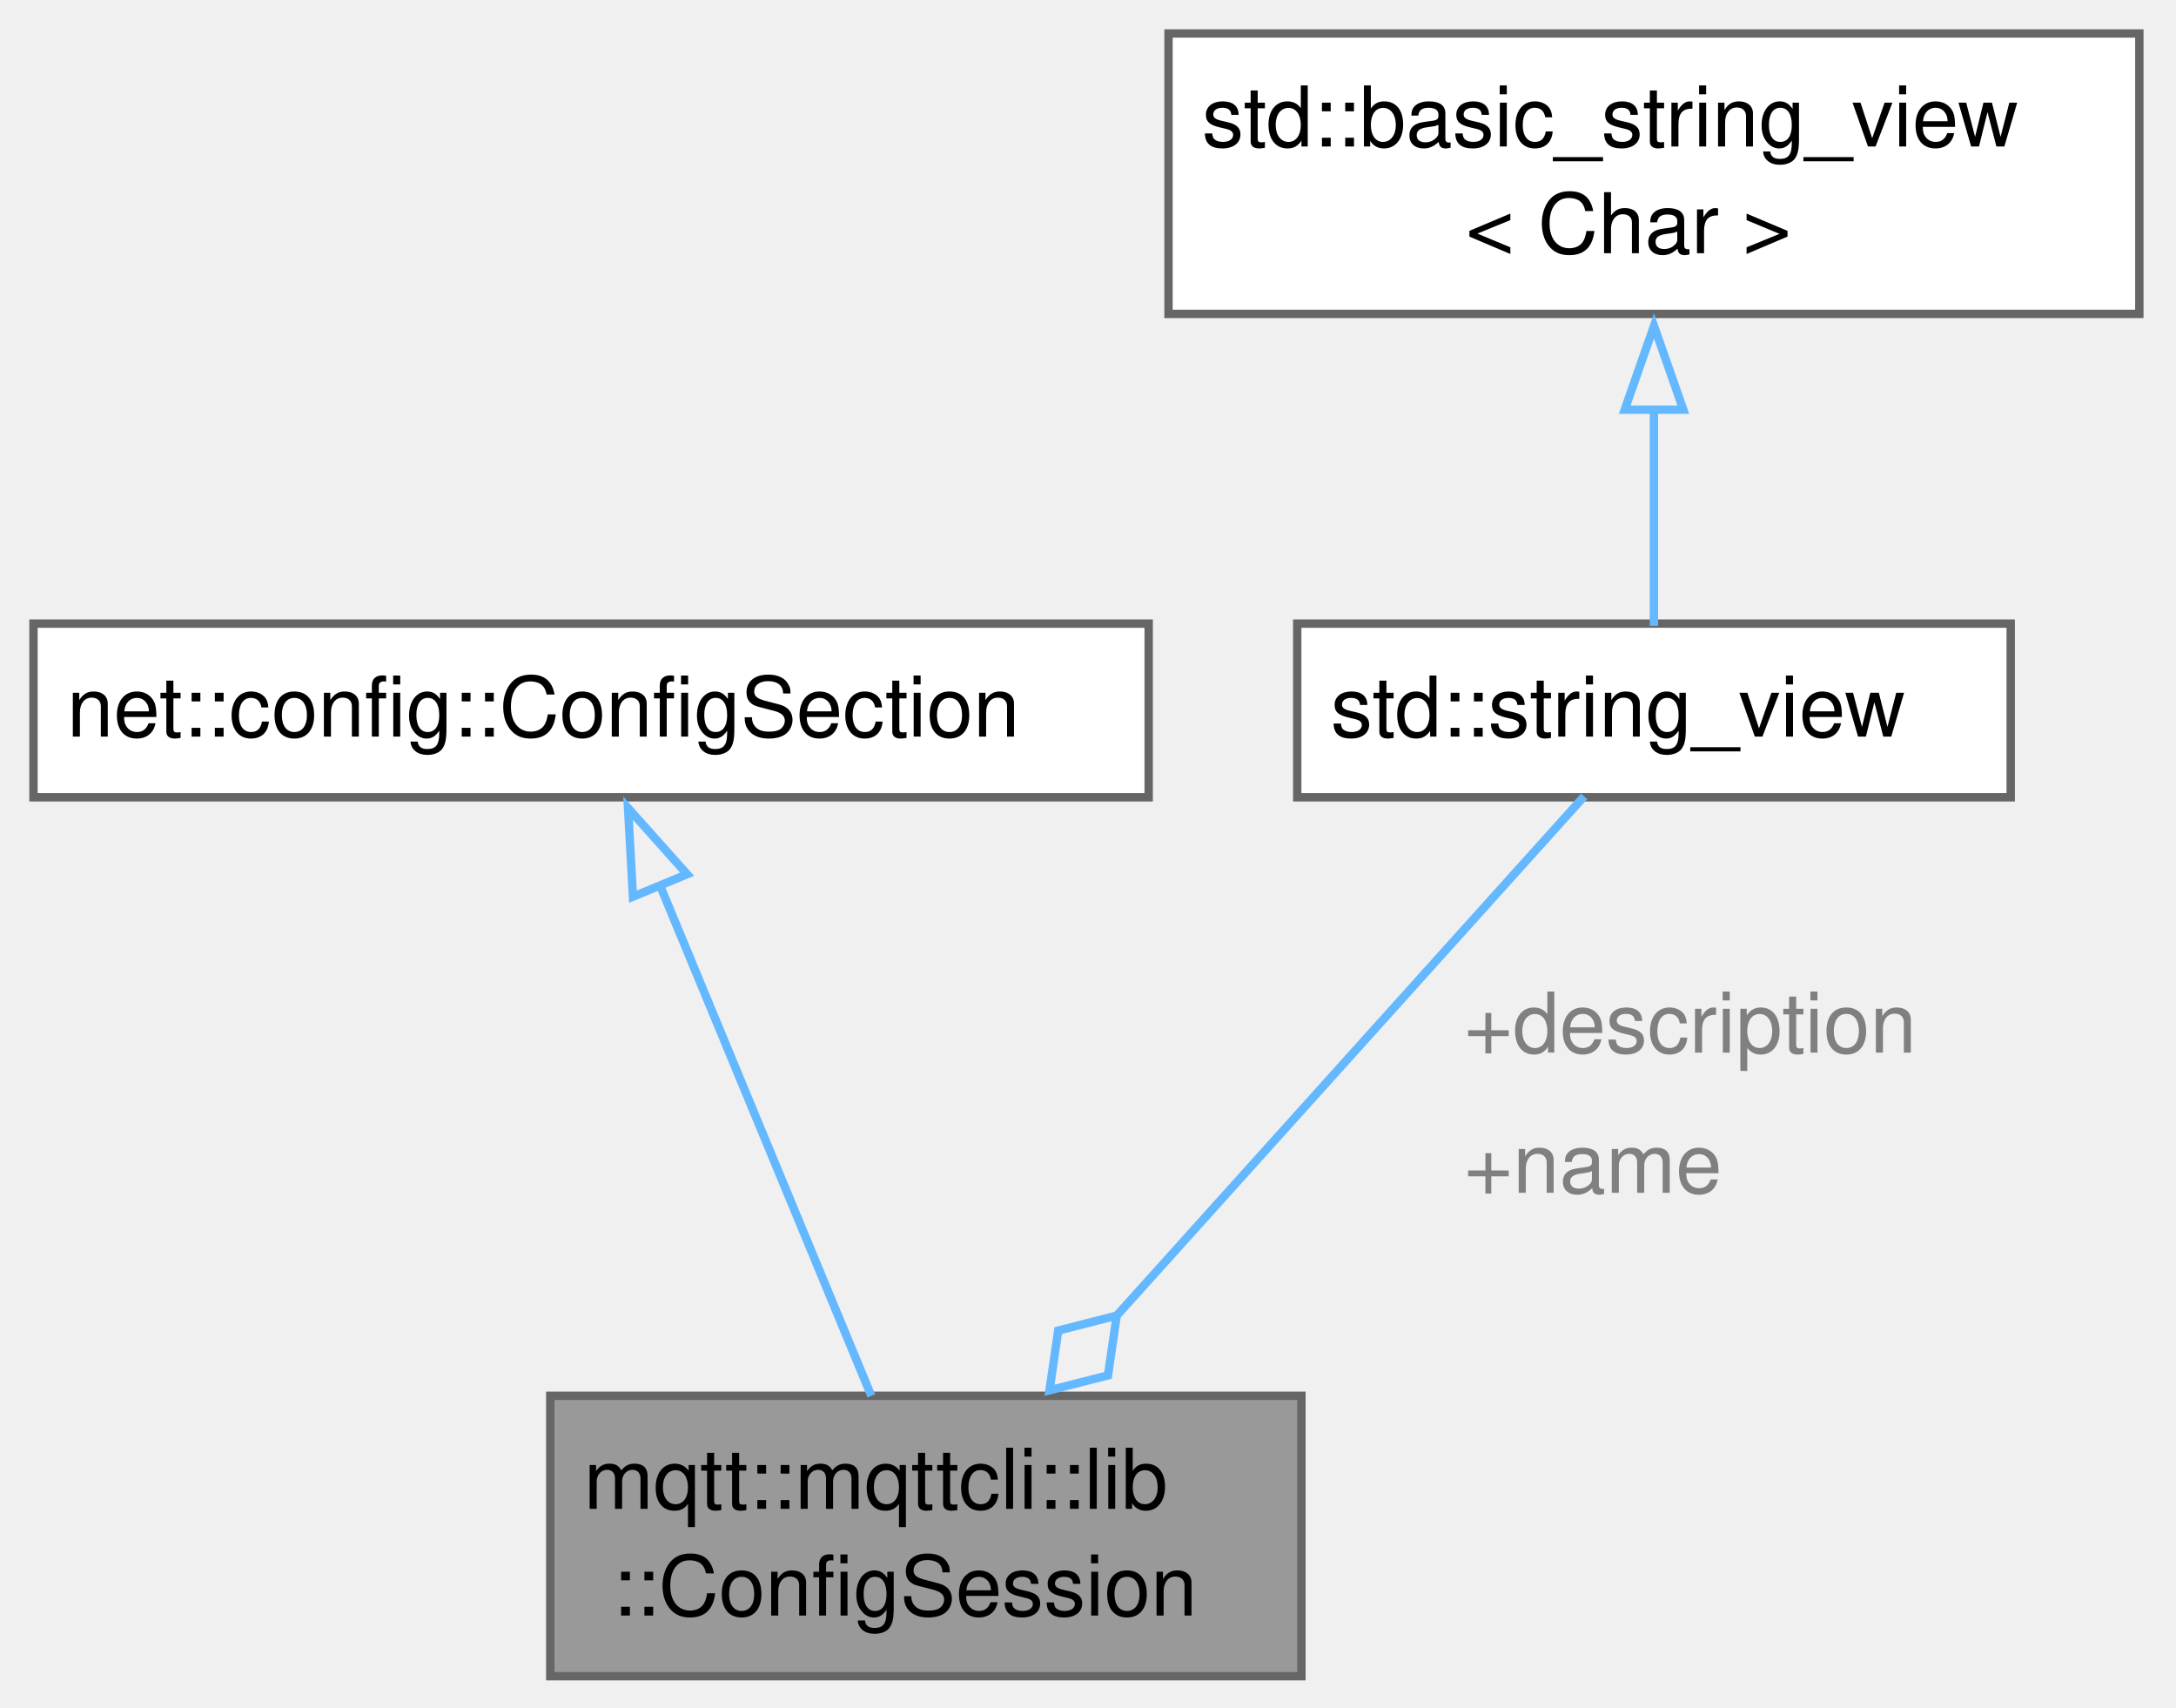
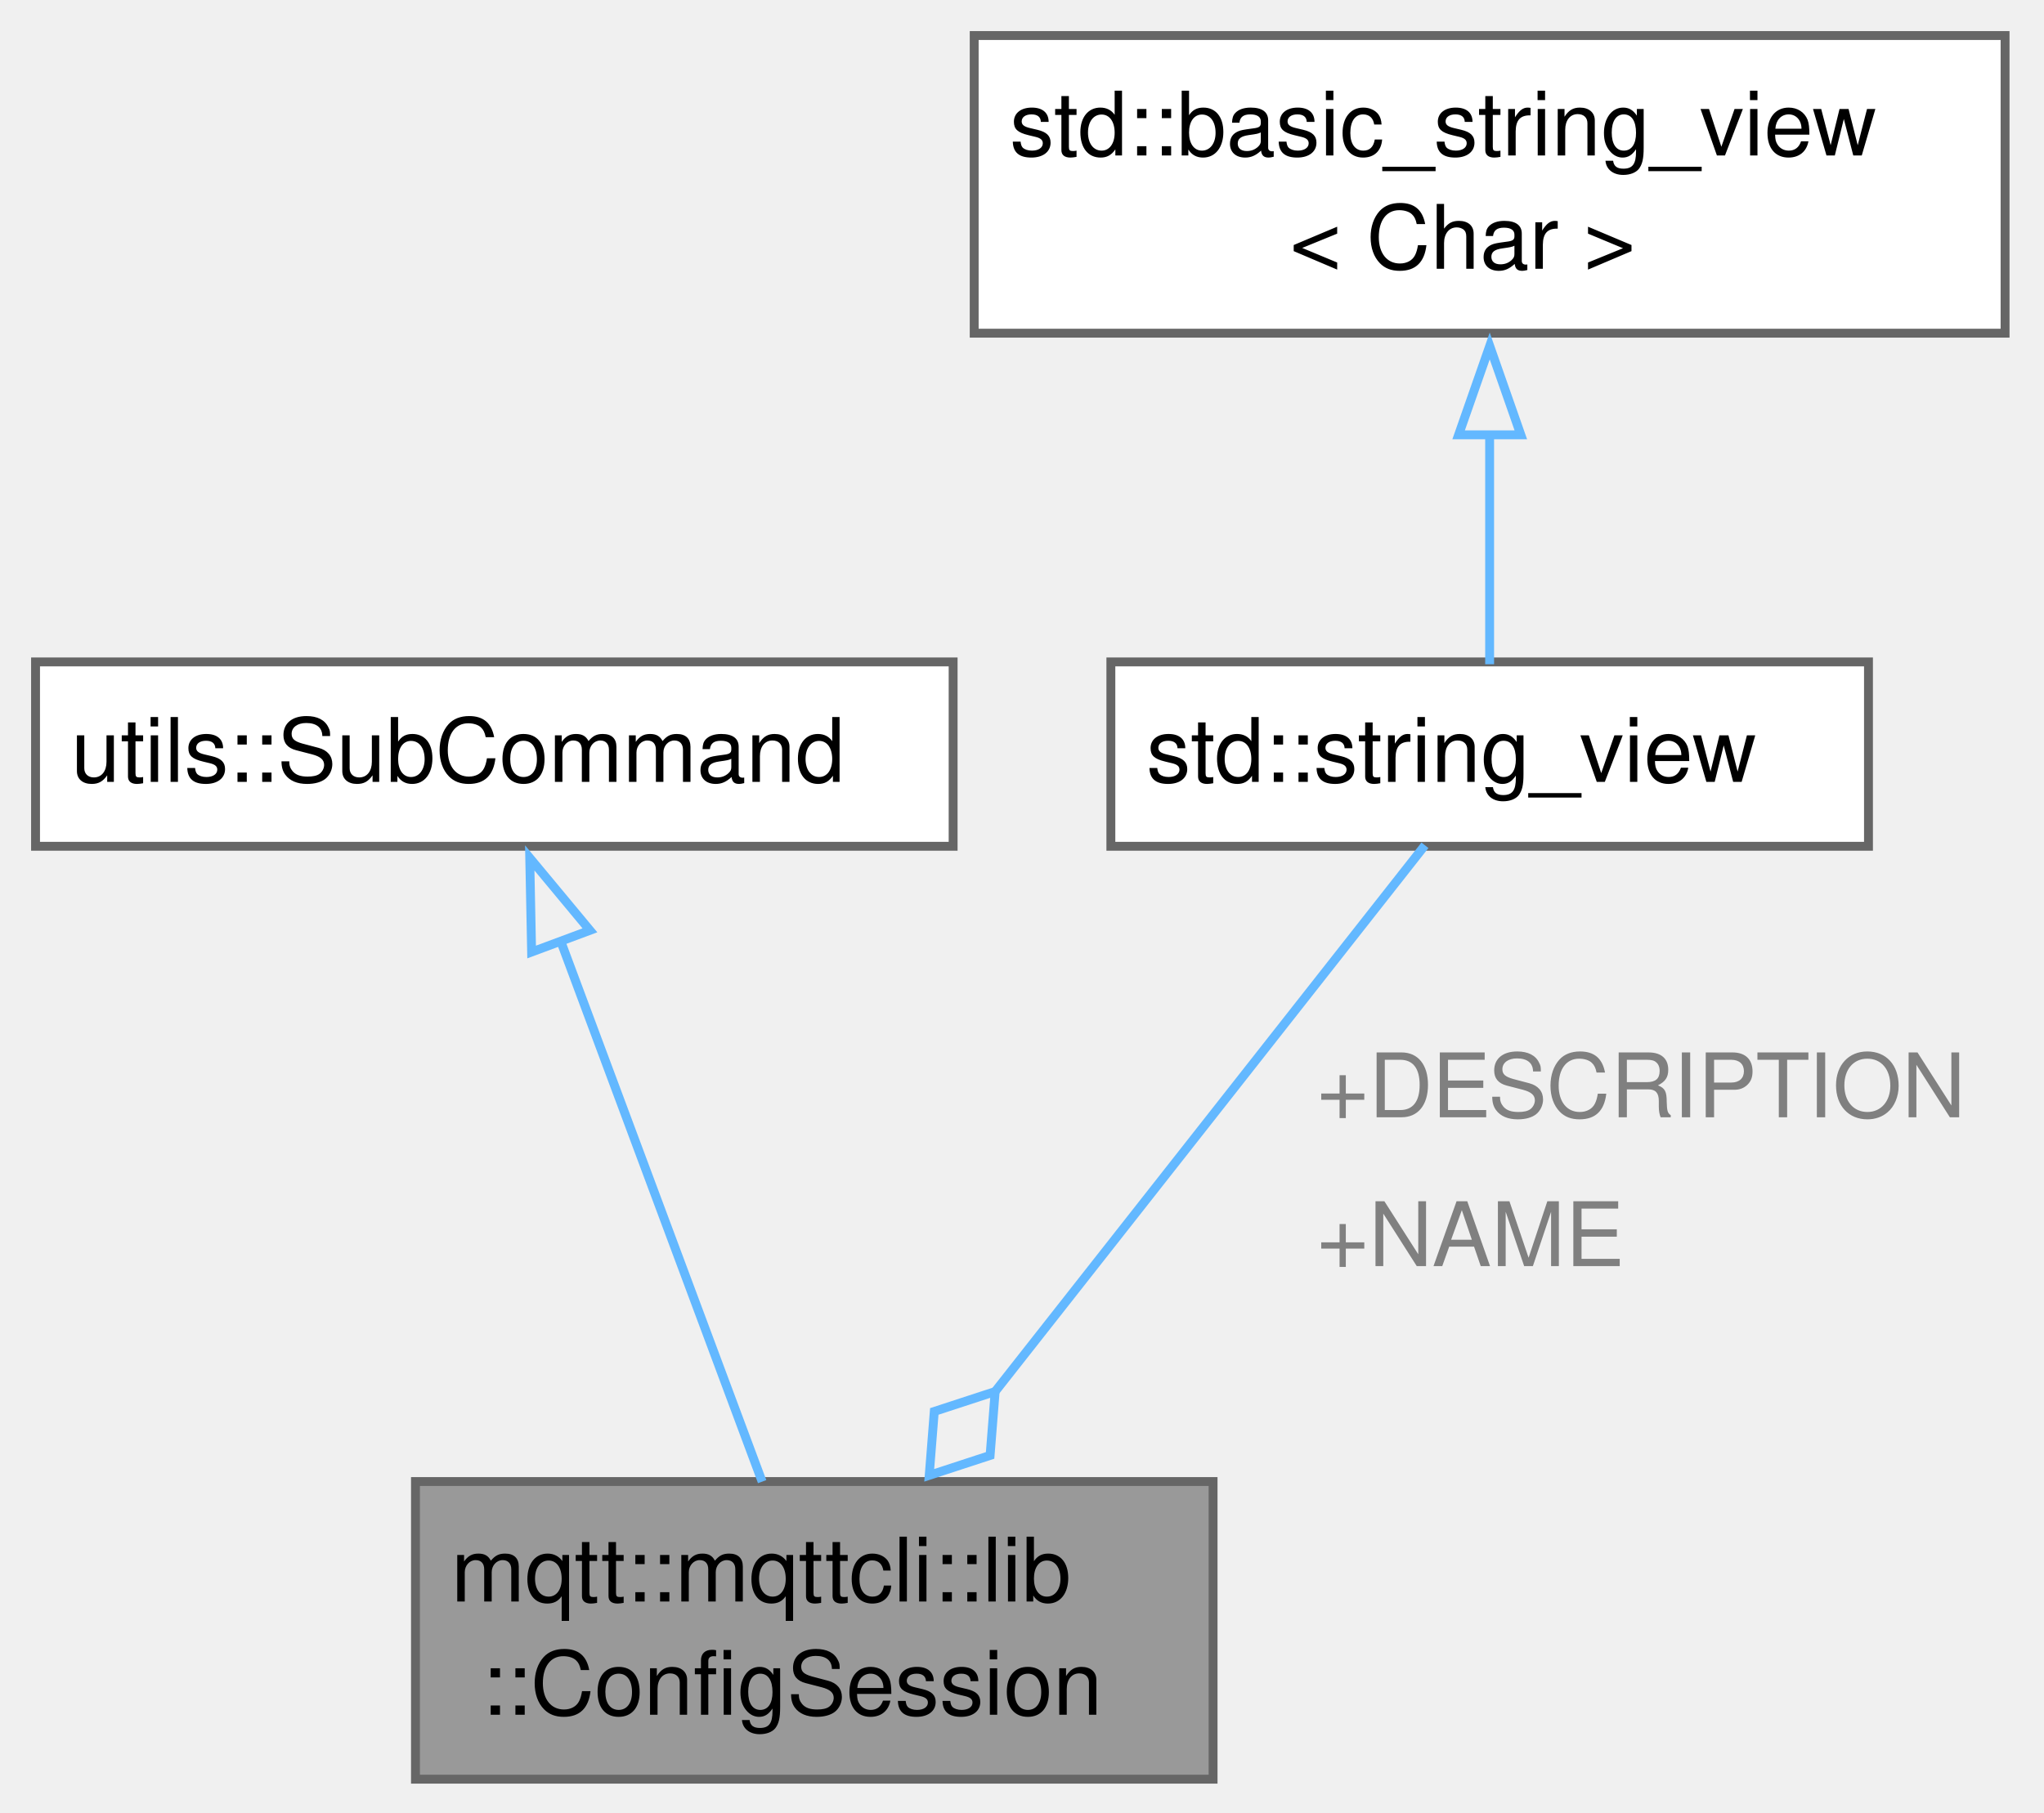
- <svg xmlns="http://www.w3.org/2000/svg" xmlns:xlink="http://www.w3.org/1999/xlink" width="260pt" height="204pt" viewBox="0.00 0.00 260.00 204.00">
+ <svg xmlns="http://www.w3.org/2000/svg" xmlns:xlink="http://www.w3.org/1999/xlink" width="230pt" height="204pt" viewBox="0.00 0.00 230.00 204.00">
  <g id="graph0" class="graph" transform="scale(1 1) rotate(0) translate(4 200.25)">
    <g id="Node000001" class="node">
      <g id="a_Node000001">
        <a xlink:title=" ">
-           <polygon fill="#999999" stroke="none" points="151.5,-33.5 61.75,-33.5 61.75,0 151.5,0 151.5,-33.5" />
-           <text xml:space="preserve" text-anchor="start" x="65.75" y="-20" font-family="Helvetica,sans-Serif" font-size="10.00">mqtt::mqttcli::lib</text>
-           <text xml:space="preserve" text-anchor="start" x="69.12" y="-7.25" font-family="Helvetica,sans-Serif" font-size="10.00">::ConfigSession</text>
-           <polygon fill="none" stroke="#666666" points="61.75,0 61.75,-33.5 151.5,-33.5 151.5,0 61.75,0" />
+           <polygon fill="#999999" stroke="none" points="132.5,-33.5 42.75,-33.5 42.75,0 132.5,0 132.5,-33.5" />
+           <text xml:space="preserve" text-anchor="start" x="46.75" y="-20" font-family="Helvetica,sans-Serif" font-size="10.00">mqtt::mqttcli::lib</text>
+           <text xml:space="preserve" text-anchor="start" x="50.12" y="-7.25" font-family="Helvetica,sans-Serif" font-size="10.00">::ConfigSession</text>
+           <polygon fill="none" stroke="#666666" points="42.75,0 42.75,-33.5 132.5,-33.5 132.5,0 42.75,0" />
        </a>
      </g>
    </g>
    <g id="Node000002" class="node">
      <g id="a_Node000002">
        <a xlink:title=" ">
-           <polygon fill="white" stroke="none" points="133.25,-125.75 0,-125.75 0,-105 133.25,-105 133.25,-125.75" />
-           <text xml:space="preserve" text-anchor="start" x="4" y="-112.25" font-family="Helvetica,sans-Serif" font-size="10.00">net::config::ConfigSection</text>
-           <polygon fill="none" stroke="#666666" points="0,-105 0,-125.75 133.25,-125.75 133.25,-105 0,-105" />
+           <polygon fill="white" stroke="none" points="103.25,-125.75 0,-125.75 0,-105 103.25,-105 103.25,-125.75" />
+           <text xml:space="preserve" text-anchor="start" x="4" y="-112.25" font-family="Helvetica,sans-Serif" font-size="10.00">utils::SubCommand</text>
+           <polygon fill="none" stroke="#666666" points="0,-105 0,-125.75 103.25,-125.75 103.25,-105 0,-105" />
        </a>
      </g>
    </g>
    <g id="edge1_Node000001_Node000002" class="edge">
      <g id="a_edge1_Node000001_Node000002">
        <a xlink:title=" ">
-           <path fill="none" stroke="#63b8ff" d="M74.8,-94.62C82.28,-76.55 93.2,-50.17 100.11,-33.49" />
-           <polygon fill="none" stroke="#63b8ff" points="71.63,-93.13 71.04,-103.71 78.1,-95.81 71.63,-93.13" />
+           <path fill="none" stroke="#63b8ff" d="M59.08,-94.36C65.81,-76.3 75.58,-50.09 81.76,-33.49" />
+           <polygon fill="none" stroke="#63b8ff" points="55.82,-93.1 55.61,-103.69 62.38,-95.54 55.82,-93.1" />
        </a>
      </g>
    </g>
    <g id="Node000003" class="node">
      <g id="a_Node000003">
        <a xlink:title=" ">
-           <polygon fill="white" stroke="none" points="236.25,-125.75 151,-125.75 151,-105 236.25,-105 236.25,-125.75" />
-           <text xml:space="preserve" text-anchor="start" x="155" y="-112.25" font-family="Helvetica,sans-Serif" font-size="10.00">std::string_view</text>
-           <polygon fill="none" stroke="#666666" points="151,-105 151,-125.75 236.25,-125.75 236.25,-105 151,-105" />
+           <polygon fill="white" stroke="none" points="206.25,-125.75 121,-125.75 121,-105 206.25,-105 206.25,-125.75" />
+           <text xml:space="preserve" text-anchor="start" x="125" y="-112.25" font-family="Helvetica,sans-Serif" font-size="10.00">std::string_view</text>
+           <polygon fill="none" stroke="#666666" points="121,-105 121,-125.75 206.25,-125.75 206.25,-105 121,-105" />
        </a>
      </g>
    </g>
    <g id="edge2_Node000001_Node000003" class="edge">
      <g id="a_edge2_Node000001_Node000003">
        <a xlink:title=" ">
-           <path fill="none" stroke="#63b8ff" d="M185.28,-105.11C172.55,-90.97 147.81,-63.49 129.46,-43.11" />
-           <polygon fill="none" stroke="#63b8ff" points="129.43,-43.08 122.44,-41.29 121.4,-34.16 128.39,-35.94 129.43,-43.08" />
+           <path fill="none" stroke="#63b8ff" d="M156.34,-105.11C145.32,-91.1 124,-63.99 108.01,-43.67" />
+           <polygon fill="none" stroke="#63b8ff" points="107.98,-43.63 101.13,-41.39 100.56,-34.2 107.41,-36.44 107.98,-43.63" />
        </a>
      </g>
-       <text xml:space="preserve" text-anchor="start" x="170.92" y="-74.5" font-family="Helvetica,sans-Serif" font-size="10.00" fill="grey">+description</text>
-       <text xml:space="preserve" text-anchor="start" x="170.92" y="-57.75" font-family="Helvetica,sans-Serif" font-size="10.00" fill="grey">+name</text>
+       <text xml:space="preserve" text-anchor="start" x="144.17" y="-74.5" font-family="Helvetica,sans-Serif" font-size="10.00" fill="grey">+DESCRIPTION</text>
+       <text xml:space="preserve" text-anchor="start" x="144.17" y="-57.75" font-family="Helvetica,sans-Serif" font-size="10.00" fill="grey">+NAME</text>
    </g>
    <g id="Node000004" class="node">
      <g id="a_Node000004">
        <a xlink:title=" ">
-           <polygon fill="white" stroke="none" points="251.62,-196.25 135.62,-196.25 135.62,-162.75 251.62,-162.75 251.62,-196.25" />
-           <text xml:space="preserve" text-anchor="start" x="139.62" y="-182.75" font-family="Helvetica,sans-Serif" font-size="10.00">std::basic_string_view</text>
-           <text xml:space="preserve" text-anchor="start" x="171.12" y="-170" font-family="Helvetica,sans-Serif" font-size="10.00">&lt; Char &gt;</text>
-           <polygon fill="none" stroke="#666666" points="135.62,-162.75 135.62,-196.25 251.62,-196.25 251.62,-162.75 135.62,-162.75" />
+           <polygon fill="white" stroke="none" points="221.62,-196.25 105.62,-196.25 105.62,-162.75 221.62,-162.75 221.62,-196.25" />
+           <text xml:space="preserve" text-anchor="start" x="109.62" y="-182.75" font-family="Helvetica,sans-Serif" font-size="10.00">std::basic_string_view</text>
+           <text xml:space="preserve" text-anchor="start" x="141.12" y="-170" font-family="Helvetica,sans-Serif" font-size="10.00">&lt; Char &gt;</text>
+           <polygon fill="none" stroke="#666666" points="105.62,-162.75 105.62,-196.25 221.62,-196.25 221.62,-162.75 105.62,-162.75" />
        </a>
      </g>
    </g>
    <g id="edge3_Node000003_Node000004" class="edge">
      <g id="a_edge3_Node000003_Node000004">
        <a xlink:title=" ">
-           <path fill="none" stroke="#63b8ff" d="M193.62,-151.54C193.62,-142.21 193.62,-132.38 193.62,-125.49" />
-           <polygon fill="none" stroke="#63b8ff" points="190.13,-151.31 193.63,-161.31 197.13,-151.31 190.13,-151.31" />
+           <path fill="none" stroke="#63b8ff" d="M163.62,-151.54C163.62,-142.21 163.62,-132.38 163.62,-125.49" />
+           <polygon fill="none" stroke="#63b8ff" points="160.13,-151.31 163.63,-161.31 167.13,-151.31 160.13,-151.31" />
        </a>
      </g>
    </g>
  </g>
</svg>
